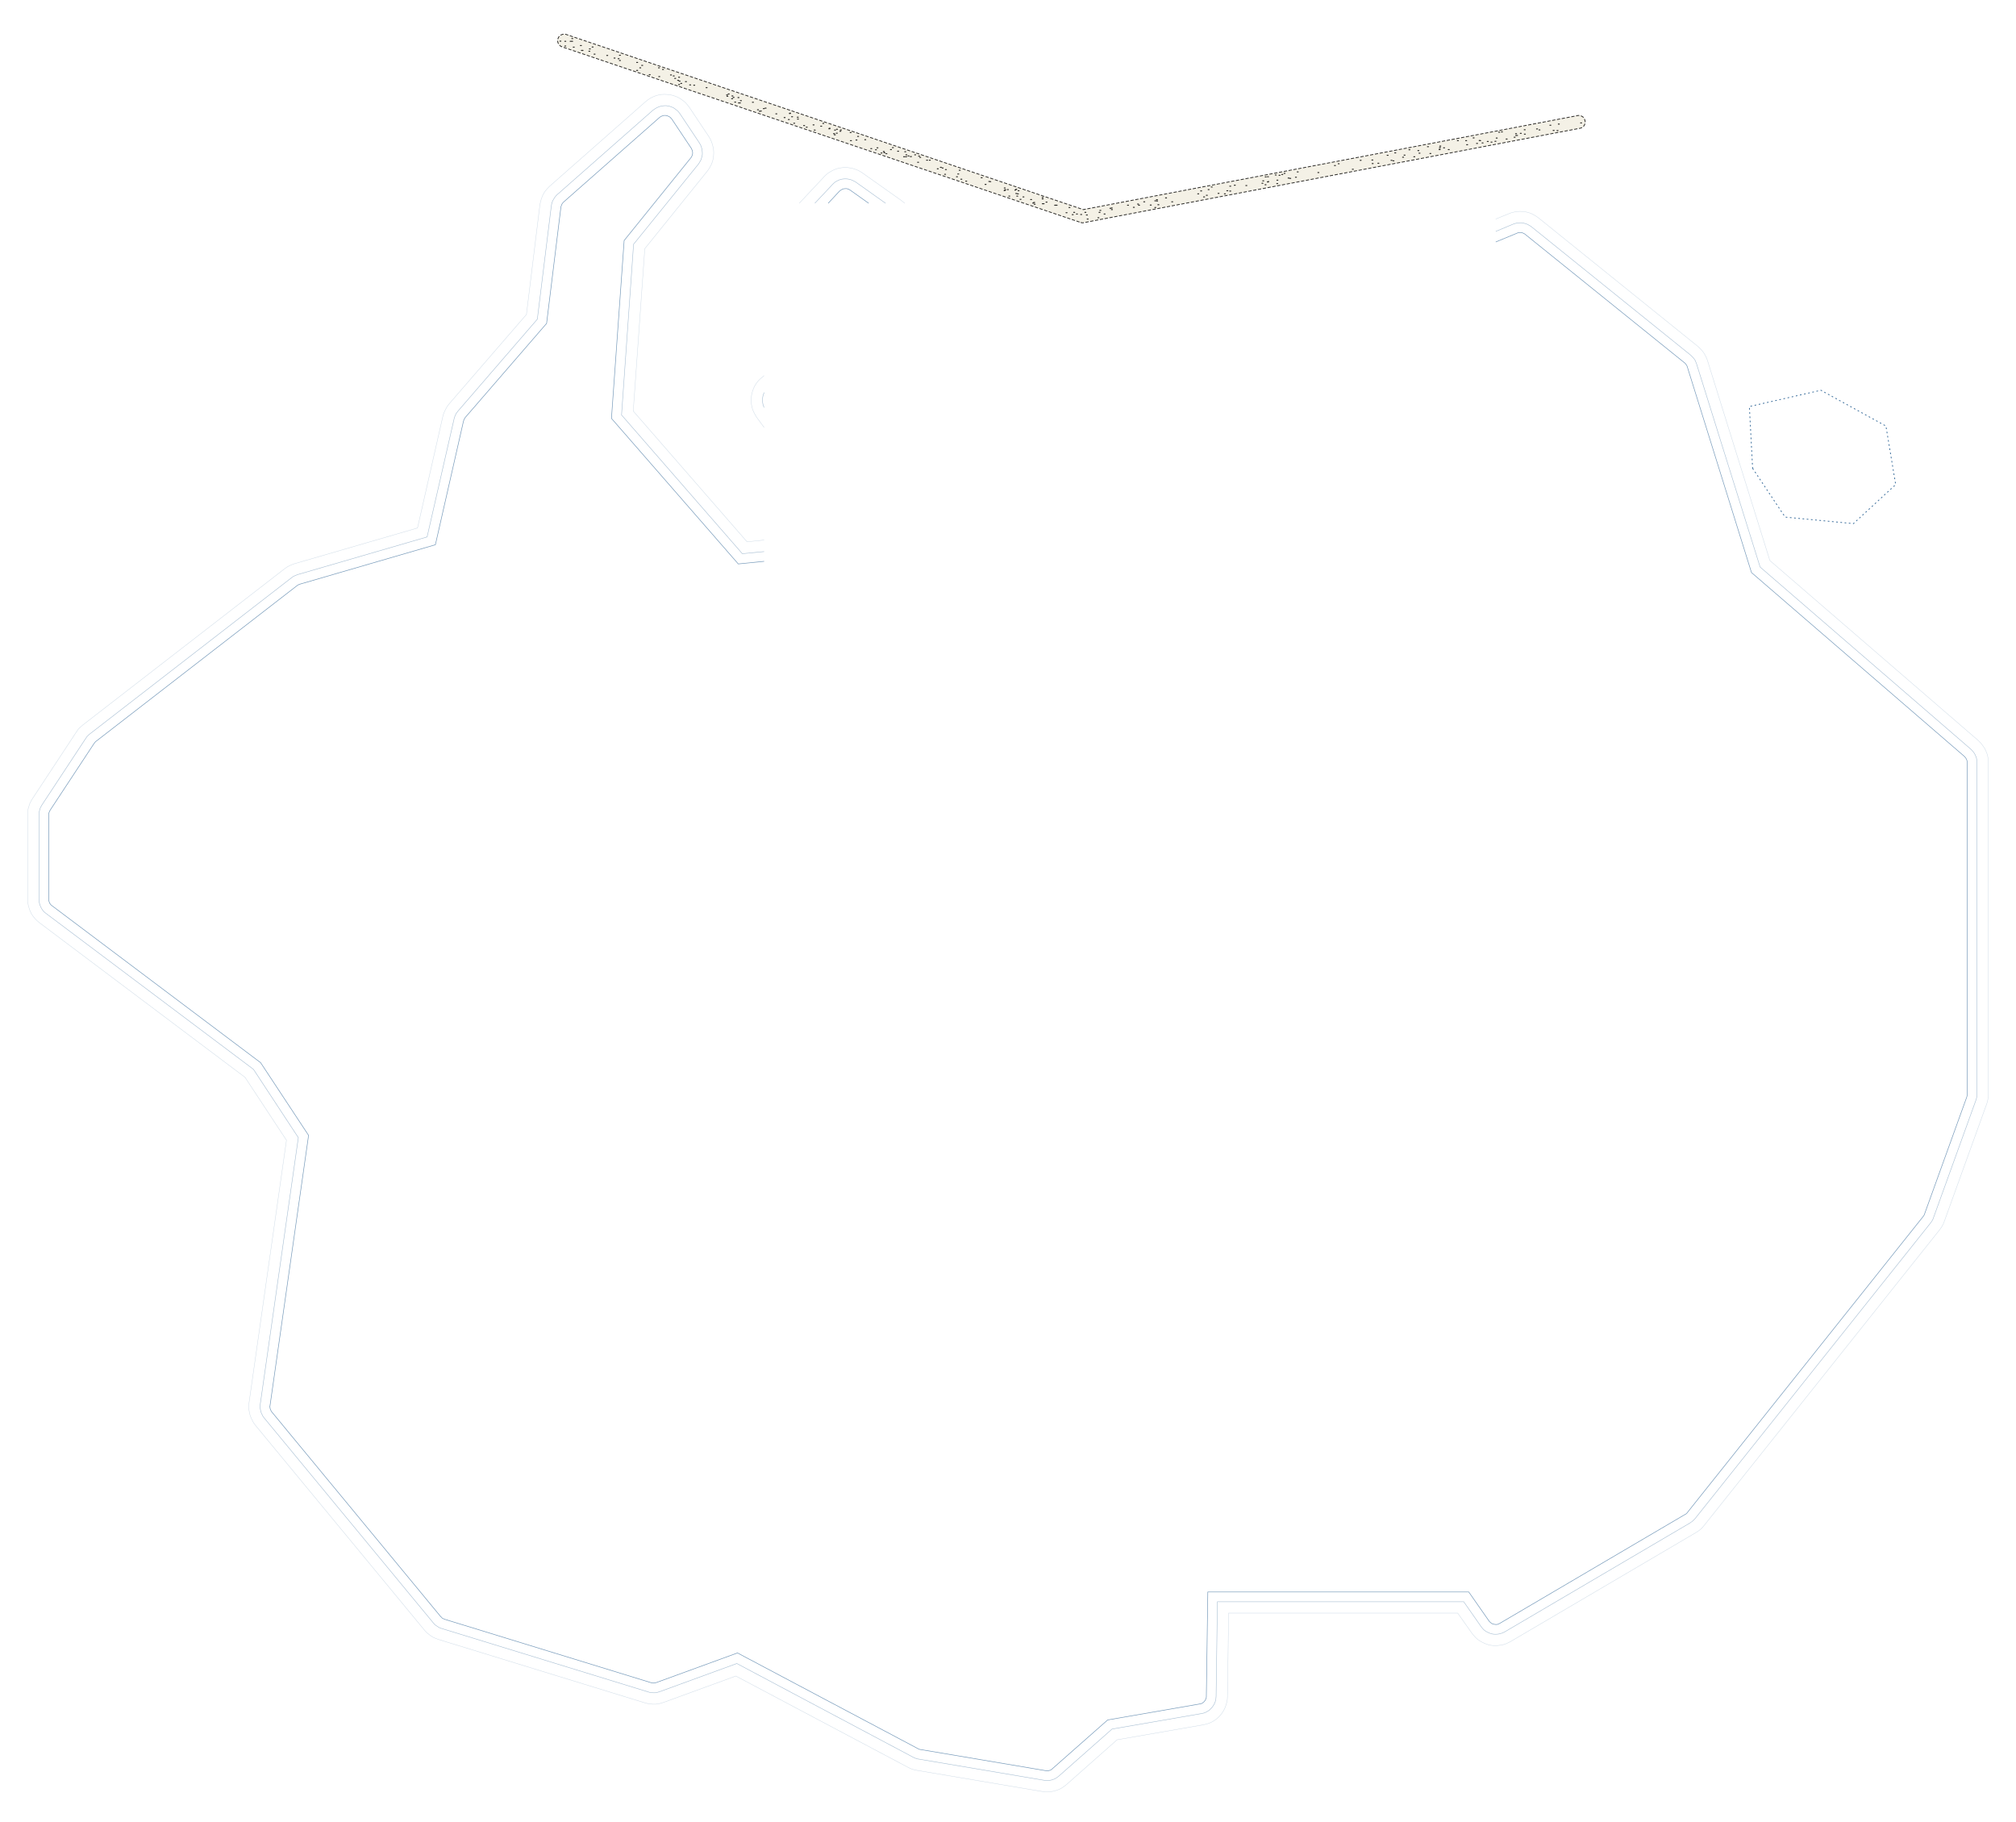
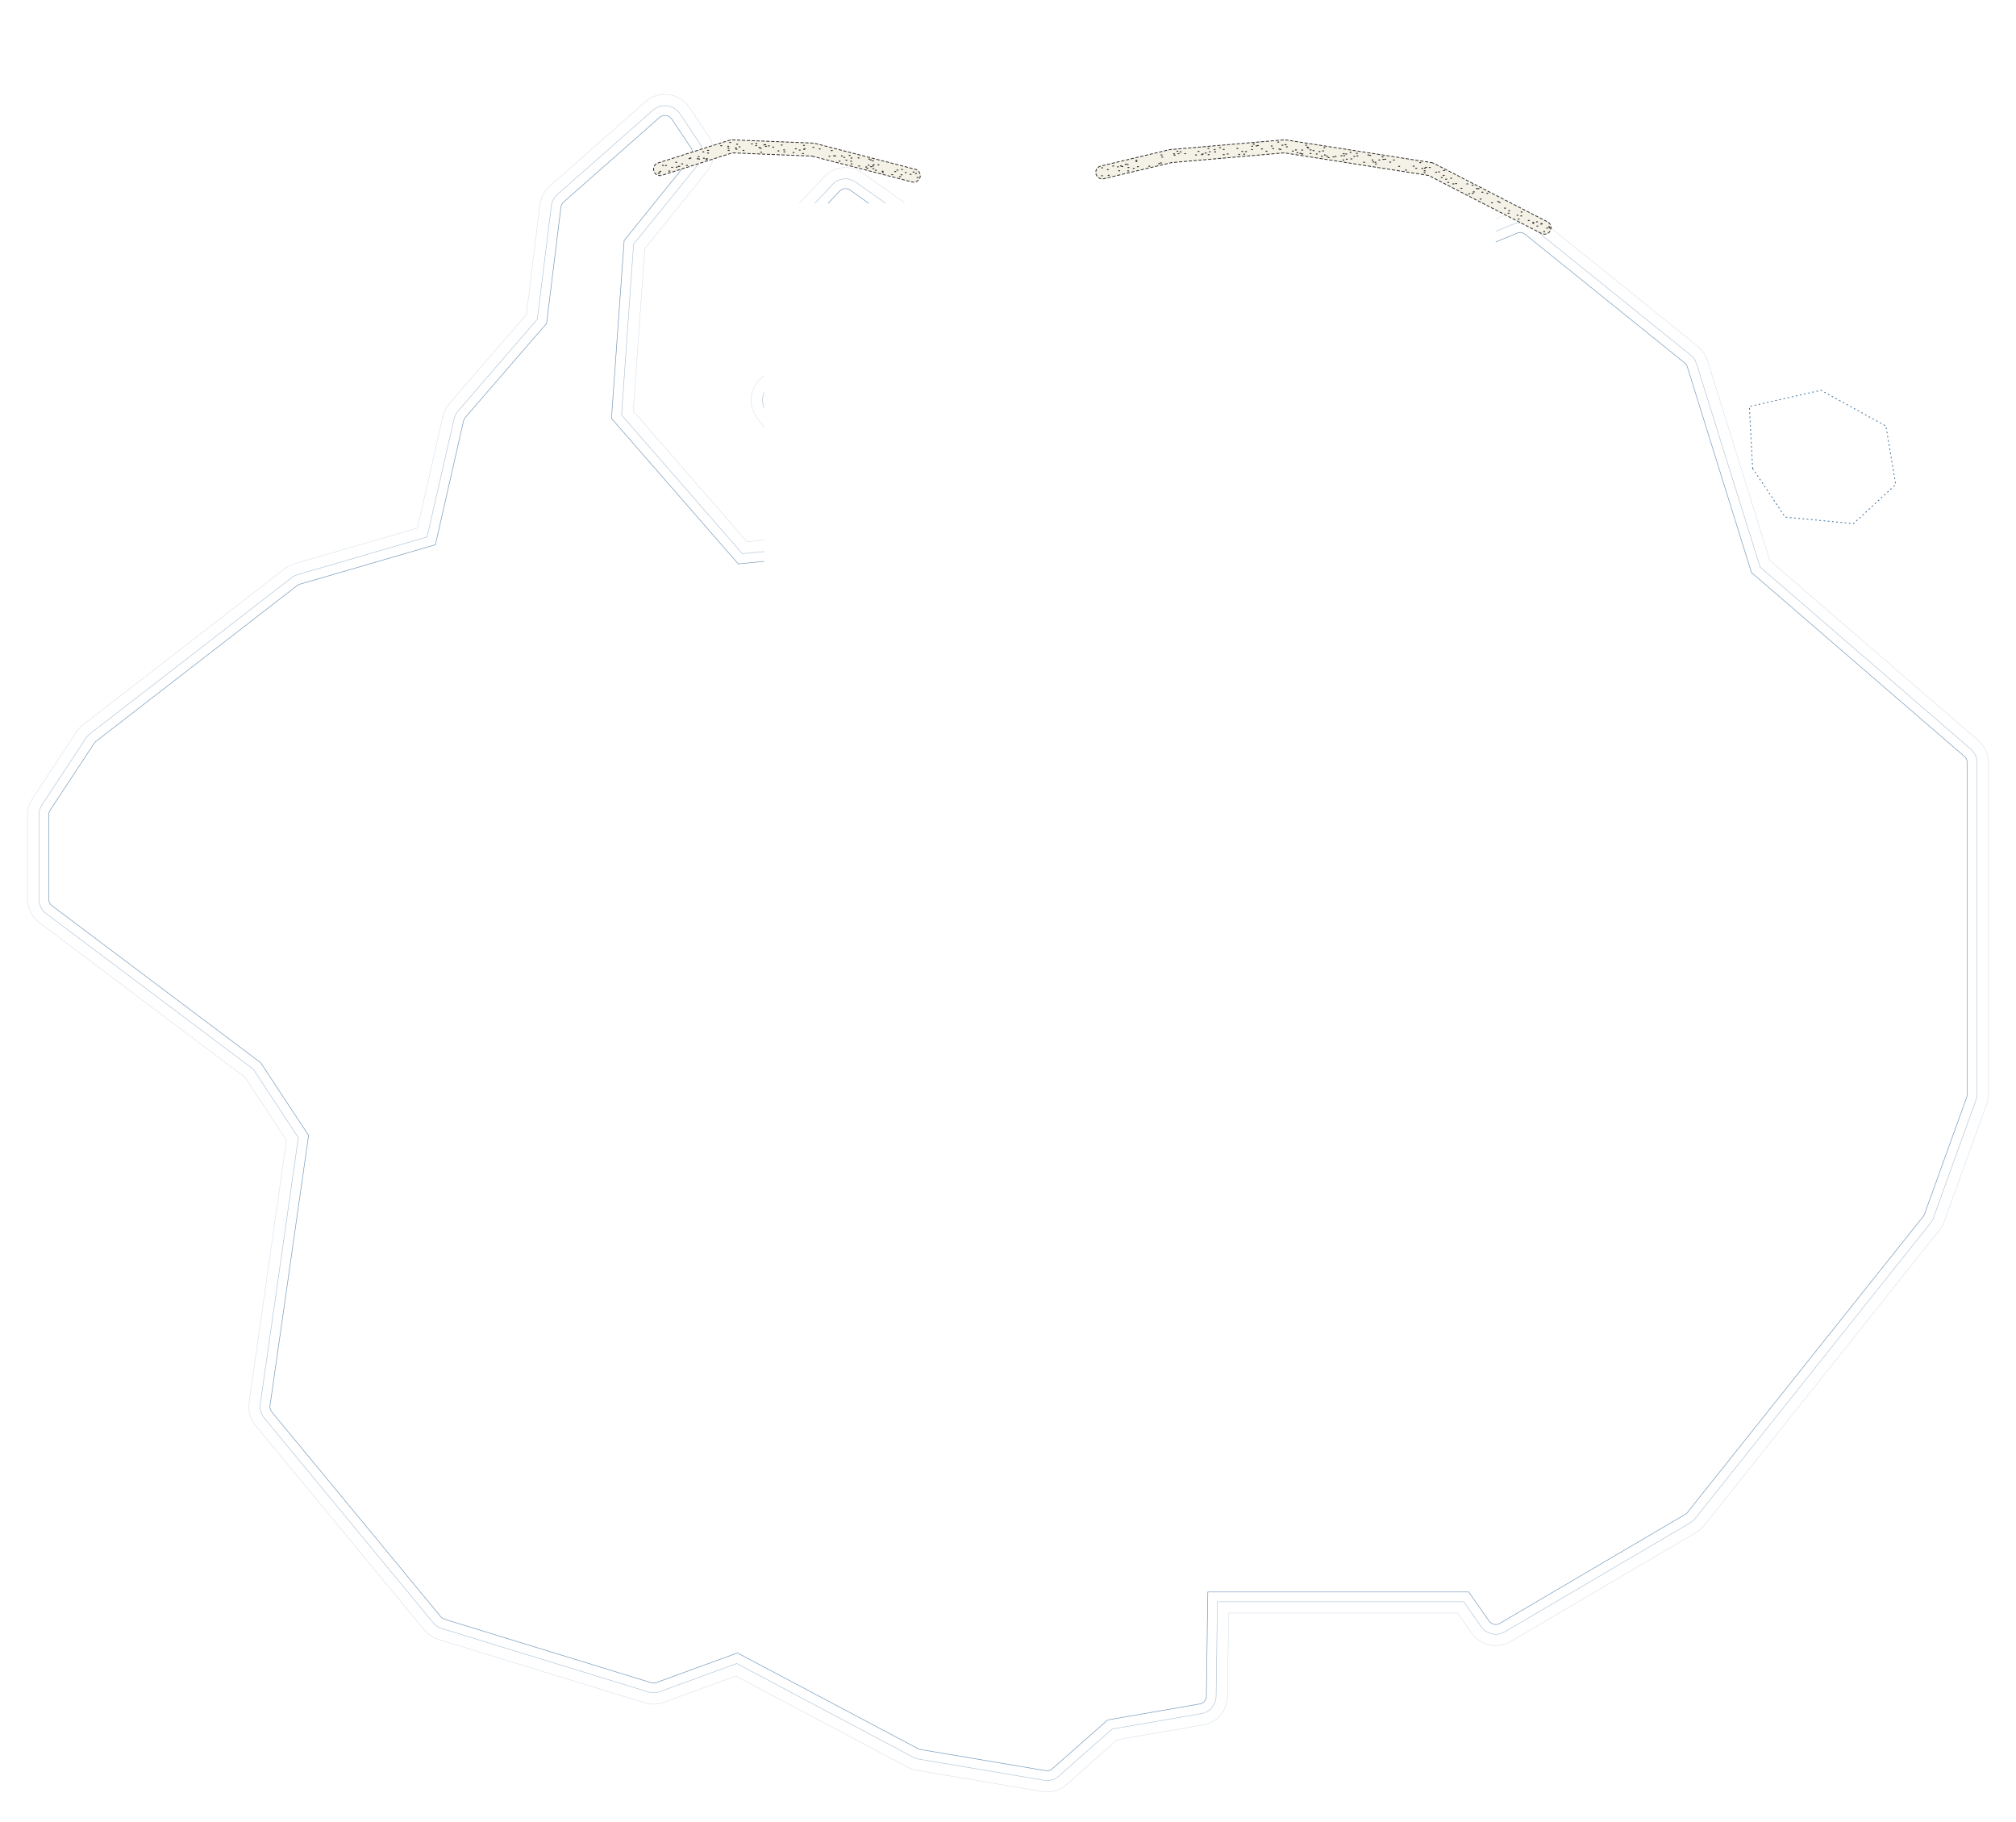
<svg xmlns="http://www.w3.org/2000/svg" viewBox="-620 -580 1240 1120" width="1240" height="1120">
  <path d="M23.2 508.9L23.7 509L24.2 509L24.6 509L25.1 508.9L25.6 508.7L26.1 508.6L26.5 508.3L26.9 508.1L27.3 507.7L61.3 477.7L117.8 467.9L118.3 467.8L118.8 467.7L119.3 467.5L119.7 467.2L120.1 466.9L120.5 466.6L120.8 466.2L121.1 465.9L121.4 465.4L121.6 465L121.8 464.5L121.9 464.1L122 463.6L122 463.1L122.9 399L283.4 399L295.9 416.9L296.2 417.3L296.6 417.6L296.9 417.9L297.3 418.2L297.8 418.5L298.2 418.7L298.7 418.8L299.2 418.9L299.7 419L300.2 419L300.7 419L301.2 418.9L301.6 418.7L302.1 418.5L302.5 418.3L416.5 351.3L416.9 351.1L417.3 350.8L417.6 350.5L417.9 350.1L562.9 168.1L563.2 167.7L563.5 167.2L563.7 166.7L589.7 94.7L589.8 94.3L589.9 93.9L590 93.4L590 93L590 -111L590 -111.5L589.9 -111.9L589.8 -112.4L589.6 -112.9L589.4 -113.3L589.2 -113.7L588.9 -114.1L588.6 -114.5L588.3 -114.8L457.3 -227.9L417.8 -354.5L417.6 -355L417.4 -355.4L417.1 -355.8L416.8 -356.2L416.5 -356.6L416.1 -356.9L318.1 -435.9L317.7 -436.2L317.3 -436.4L316.9 -436.6L316.4 -436.8L316 -436.9L315.5 -437L315 -437L314.5 -437L314 -436.9L313.5 -436.8L313.1 -436.6L300 -431.2M-85.7 -455L-97.1 -463.1L-97.5 -463.3L-97.9 -463.6L-98.4 -463.7L-98.8 -463.9L-99.3 -464L-99.8 -464L-100.3 -464L-100.7 -463.9L-101.2 -463.9L-101.7 -463.7L-102.1 -463.5L-102.5 -463.3L-102.9 -463L-103.3 -462.7L-103.7 -462.4L-110.6 -455M-150 -234.8L-165.9 -233.2L-243.9 -322.7L-236.1 -432.1L-195.1 -482.9L-194.8 -483.3L-194.6 -483.7L-194.4 -484.1L-194.2 -484.6L-194.1 -485L-194 -485.5L-194 -486L-194 -486.5L-194.1 -487L-194.2 -487.5L-194.4 -487.9L-194.6 -488.4L-194.8 -488.8L-206.8 -506.8L-207.1 -507.2L-207.5 -507.5L-207.8 -507.9L-208.3 -508.2L-208.7 -508.4L-209.1 -508.6L-209.6 -508.8L-210.1 -508.9L-210.6 -509L-211.1 -509L-211.6 -509L-212.1 -508.9L-212.6 -508.7L-213 -508.6L-213.5 -508.3L-213.9 -508.1L-214.3 -507.8L-273.3 -455.8L-273.7 -455.4L-274 -455L-274.3 -454.6L-274.5 -454.1L-274.7 -453.6L-274.9 -453.1L-275 -452.6L-283.8 -381.1L-333.8 -323.3L-334.1 -322.9L-334.3 -322.5L-334.6 -322L-334.7 -321.6L-334.9 -321.1L-352.2 -245L-435.4 -220.8L-435.8 -220.6L-436.3 -220.5L-436.7 -220.2L-437.1 -220L-561.1 -124L-561.5 -123.6L-561.8 -123.2L-562.2 -122.7L-589.2 -81.7L-589.4 -81.3L-589.6 -80.9L-589.8 -80.4L-589.9 -80L-590 -79.5L-590 -79L-590 -27L-590 -26.5L-589.9 -26L-589.8 -25.5L-589.6 -25L-589.4 -24.5L-589.1 -24.1L-588.8 -23.7L-588.4 -23.3L-588 -23L-459.7 73.5L-430.2 118.2L-453.9 284.3L-454 284.8L-454 285.3L-453.9 285.8L-453.8 286.4L-453.6 286.8L-453.4 287.3L-453.2 287.8L-452.9 288.2L-348.9 414.2L-348.5 414.5L-348.2 414.9L-347.8 415.2L-347.4 415.4L-346.9 415.6L-346.5 415.8L-219.5 454.8L-219 454.9L-218.6 455L-218.1 455L-217.6 455L-217.2 454.9L-216.7 454.8L-216.3 454.7L-166.4 436.5L-55.3 495.4L-54.9 495.6L-54.4 495.8L-53.8 495.9L23.2 508.9" fill="none" stroke="#3b6e9c" stroke-width="0.35" opacity="0.7" />
  <path d="M22.2 514.8L23.3 515L24.3 515L25.4 514.9L26.5 514.7L27.5 514.4L28.6 514L29.5 513.5L30.4 512.9L31.3 512.2L64 483.3L118.9 473.8L119.9 473.6L121 473.3L122 472.8L122.9 472.3L123.8 471.7L124.6 470.9L125.4 470.1L126 469.3L126.6 468.4L127.1 467.4L127.5 466.4L127.8 465.3L127.9 464.2L128 463.2L128.8 405L280.3 405L291 420.3L291.7 421.2L292.4 422L293.2 422.7L294.1 423.3L295.1 423.8L296.1 424.3L297.1 424.6L298.2 424.9L299.3 425L300.4 425L301.5 424.9L302.5 424.7L303.6 424.4L304.6 424L305.6 423.5L419.6 356.5L420.4 355.9L421.2 355.3L421.9 354.6L422.6 353.9L567.6 171.9L568.3 170.9L568.9 169.8L569.3 168.7L595.3 96.7L595.6 95.8L595.8 94.9L596 94L596 93L596 -111L596 -112L595.8 -113.1L595.6 -114.1L595.2 -115.1L594.8 -116L594.2 -117L593.6 -117.8L592.9 -118.6L592.2 -119.3L462.6 -231.3L423.5 -356.3L423.1 -357.3L422.7 -358.3L422.1 -359.2L421.4 -360.1L420.7 -360.8L419.9 -361.6L321.9 -440.6L321 -441.2L320.1 -441.7L319.1 -442.2L318.1 -442.5L317.1 -442.8L316 -443L315 -443L313.9 -442.9L312.8 -442.8L311.8 -442.5L310.8 -442.2L300 -437.7M-75.3 -455L-93.6 -468L-94.5 -468.5L-95.5 -469L-96.4 -469.4L-97.5 -469.7L-98.5 -469.9L-99.5 -470L-100.6 -470L-101.6 -469.9L-102.7 -469.7L-103.7 -469.4L-104.6 -469L-105.6 -468.5L-106.5 -467.9L-107.3 -467.2L-108 -466.5L-118.8 -455M-150 -338.6L-150 -338.5L-150.4 -337.6L-150.7 -336.6L-150.9 -335.5L-151 -334.5L-151 -333.4L-150.9 -332.4L-150.7 -331.3L-150.4 -330.3L-150 -329.4M-150 -240.8L-163.4 -239.5L-237.7 -324.8L-230.3 -429.8L-190.4 -479.1L-189.8 -480L-189.3 -480.9L-188.8 -481.8L-188.5 -482.9L-188.2 -483.9L-188 -485L-188 -486L-188.1 -487.1L-188.2 -488.2L-188.5 -489.2L-188.8 -490.2L-189.3 -491.2L-189.8 -492.1L-201.8 -510.1L-202.5 -511L-203.2 -511.8L-204.1 -512.5L-205 -513.2L-205.9 -513.8L-206.9 -514.2L-208 -514.6L-209 -514.8L-210.1 -515L-211.2 -515L-212.3 -514.9L-213.4 -514.7L-214.5 -514.4L-215.5 -514L-216.5 -513.5L-217.4 -512.9L-218.3 -512.3L-277.3 -460.3L-278.1 -459.5L-278.8 -458.6L-279.4 -457.6L-280 -456.6L-280.4 -455.6L-280.7 -454.5L-280.9 -453.3L-289.5 -383.7L-338.3 -327.2L-339 -326.3L-339.6 -325.4L-340 -324.5L-340.4 -323.5L-340.7 -322.4L-357.3 -249.8L-437.1 -226.6L-438 -226.2L-439 -225.8L-439.9 -225.3L-440.7 -224.7L-564.7 -128.7L-565.6 -127.9L-566.5 -127L-567.2 -126L-594.2 -85L-594.7 -84.1L-595.2 -83.2L-595.5 -82.2L-595.8 -81.1L-595.9 -80.1L-596 -79L-596 -27L-595.9 -25.9L-595.8 -24.8L-595.5 -23.7L-595.1 -22.6L-594.6 -21.6L-594 -20.6L-593.3 -19.7L-592.5 -18.9L-591.6 -18.2L-464.1 77.6L-436.5 119.6L-459.9 283.4L-460 284.6L-460 285.7L-459.8 286.9L-459.6 288L-459.2 289.1L-458.7 290.1L-458.2 291.1L-457.5 292L-353.5 418L-352.8 418.8L-352 419.5L-351.1 420.1L-350.2 420.7L-349.2 421.2L-348.2 421.5L-221.2 460.5L-220.2 460.8L-219.2 460.9L-218.2 461L-217.2 461L-216.2 460.9L-215.2 460.6L-214.2 460.3L-166.8 443L-58.2 500.7L-57.1 501.2L-56 501.6L-54.8 501.8L22.2 514.8" fill="none" stroke="#3b6e9c" stroke-width="0.3" opacity="0.45" />
  <path d="M21 521.7L22.8 522L24.6 522L26.3 521.8L28.1 521.5L29.8 521L31.5 520.4L33 519.6L34.5 518.6L35.9 517.5L67.1 489.9L120.1 480.7L121.8 480.3L123.5 479.8L125.1 479.1L126.7 478.2L128.1 477.2L129.5 476L130.7 474.7L131.8 473.3L132.7 471.8L133.5 470.2L134.1 468.5L134.6 466.8L134.9 465L135 463.3L135.7 412L276.6 412L285.3 424.3L286.4 425.7L287.6 427L288.9 428.2L290.4 429.2L292 430.1L293.6 430.8L295.3 431.4L297 431.8L298.8 432L300.6 432L302.4 431.8L304.2 431.5L305.9 431L307.5 430.3L309.1 429.5L423.1 362.5L424.5 361.6L425.8 360.6L427 359.5L428.1 358.2L573.1 176.2L574.2 174.6L575.2 172.9L575.9 171.1L601.9 99.1L602.4 97.6L602.7 96.1L602.9 94.6L603 93L603 -111L602.9 -112.7L602.7 -114.4L602.3 -116.1L601.7 -117.7L601 -119.3L600.1 -120.7L599.1 -122.1L598 -123.4L596.8 -124.6L468.6 -235.3L430.2 -358.4L429.6 -360L428.8 -361.6L427.9 -363.1L426.8 -364.5L425.6 -365.8L424.3 -367L326.3 -446L324.9 -447L323.4 -447.9L321.8 -448.7L320.1 -449.3L318.4 -449.7L316.7 -449.9L314.9 -450L313.2 -449.9L311.4 -449.6L309.7 -449.2L308.1 -448.6L300 -445.3M-63.6 -455L-64.1 -455.5L-65.6 -456.7L-89.6 -473.7L-91 -474.6L-92.6 -475.4L-94.2 -476L-95.8 -476.5L-97.5 -476.8L-99.2 -477L-101 -477L-102.7 -476.8L-104.4 -476.5L-106 -476L-107.6 -475.3L-109.1 -474.5L-110.6 -473.6L-111.9 -472.5L-113.1 -471.3L-128.4 -455M-150 -349L-151.1 -348.1L-152.4 -347L-153.6 -345.8L-154.7 -344.4L-155.6 -343L-156.4 -341.4L-157 -339.8L-157.5 -338.2L-157.8 -336.5L-158 -334.8L-158 -333.1L-157.8 -331.3L-157.5 -329.7L-157 -328L-156.3 -326.4L-155.5 -324.9L-154.6 -323.4L-150 -317.1M-150 -247.9L-160.5 -246.8L-230.5 -327.2L-223.4 -427.1L-185 -474.7L-184 -476.1L-183.1 -477.6L-182.3 -479.2L-181.7 -480.9L-181.3 -482.6L-181.1 -484.3L-181 -486.1L-181.1 -487.8L-181.4 -489.5L-181.8 -491.2L-182.4 -492.9L-183.1 -494.5L-184 -496L-196 -514L-197.1 -515.4L-198.3 -516.8L-199.7 -518L-201.1 -519L-202.7 -520L-204.3 -520.7L-206 -521.3L-207.8 -521.7L-209.6 -521.9L-211.4 -522L-213.2 -521.9L-214.9 -521.6L-216.7 -521.1L-218.4 -520.4L-220 -519.6L-221.5 -518.6L-222.9 -517.5L-281.9 -465.5L-283.2 -464.2L-284.4 -462.8L-285.5 -461.2L-286.3 -459.6L-287 -457.8L-287.5 -456L-287.9 -454.2L-296.2 -386.6L-343.6 -331.8L-344.7 -330.4L-345.6 -328.9L-346.4 -327.3L-347.1 -325.7L-347.6 -324L-363.2 -255.3L-439 -233.3L-440.6 -232.7L-442.2 -232L-443.6 -231.2L-445 -230.2L-569 -134.2L-570.5 -132.9L-571.9 -131.5L-573 -129.9L-600 -88.9L-600.9 -87.4L-601.7 -85.8L-602.2 -84.2L-602.7 -82.5L-602.9 -80.7L-603 -79L-603 -27L-602.9 -25.2L-602.6 -23.3L-602.1 -21.5L-601.5 -19.8L-600.7 -18.1L-599.7 -16.6L-598.5 -15.1L-597.2 -13.8L-595.8 -12.6L-469.3 82.5L-443.8 121.2L-466.8 282.5L-467 284.3L-467 286.2L-466.7 288L-466.3 289.9L-465.7 291.6L-464.9 293.3L-464 295L-462.9 296.5L-358.9 422.5L-357.7 423.8L-356.4 424.9L-355 426L-353.5 426.9L-351.9 427.6L-350.3 428.2L-223.3 467.2L-221.7 467.6L-220 467.9L-218.4 468L-216.7 468L-215 467.8L-213.4 467.4L-211.8 466.9L-167.4 450.7L-61.4 506.9L-59.7 507.7L-57.9 508.3L-56 508.7L21 521.7" fill="none" stroke="#3b6e9c" stroke-width="0.25" opacity="0.25" />
  <path d="M458 -292L478 -262L520 -258L546 -282L540 -318L500 -340L456 -330Z" fill="none" stroke="#3b6e9c" stroke-width="0.5" stroke-dasharray="1 1.6" />
-   <path d="M44.7 -443.2L45.1 -443.1L45.5 -443L45.9 -443L46.3 -443L46.7 -443.1L351.7 -501.1L352.1 -501.2L352.5 -501.3L352.9 -501.5L353.2 -501.7L353.5 -501.9L353.8 -502.1L354.1 -502.4L354.3 -502.7L354.5 -503.1L354.7 -503.4L354.8 -503.8L354.9 -504.2L355 -504.6L355 -505L355 -505.4L354.9 -505.7L354.8 -506.1L354.7 -506.5L354.5 -506.9L354.3 -507.2L354.1 -507.5L353.9 -507.8L353.6 -508.1L353.3 -508.3L352.9 -508.5L352.6 -508.7L352.2 -508.8L351.8 -508.9L351.4 -509L351 -509L350.6 -509L350.3 -508.9L46.3 -451.1L-271.7 -558.8L-272.1 -558.9L-272.5 -559L-272.9 -559L-273.3 -559L-273.7 -558.9L-274 -558.9L-274.4 -558.7L-274.8 -558.6L-275.1 -558.4L-275.4 -558.2L-275.7 -557.9L-276 -557.6L-276.3 -557.3L-276.5 -557L-276.6 -556.6L-276.8 -556.3L-276.9 -555.9L-277 -555.5L-277 -555.1L-277 -554.7L-276.9 -554.3L-276.9 -554L-276.7 -553.6L-276.6 -553.2L-276.4 -552.9L-276.2 -552.6L-275.9 -552.3L-275.6 -552L-275.3 -551.7L-275 -551.5L-274.6 -551.4L-274.3 -551.2Z" fill="#f4f1e6" stroke="#2b2a27" stroke-width="0.5" stroke-dasharray="2 1" />
-   <path d="M352.2 -504.4h0.6M92.2 -454.1h0.6M294.8 -493h0.6M-152.3 -511.7h0.6M317.5 -500.2h0.6M169.8 -473.4h0.6M-263 -552h0.6M-64.2 -483.6h0.6M233.2 -484.5h0.6M291.6 -492.1h0.6M120.3 -458.9h0.6M-107.3 -497.8h0.6M-242.3 -544.3h0.6M-55 -484h0.6M-226.5 -538.3h0.6M223.8 -481.6h0.6M159.6 -471.3h0.6M-168.1 -517.2h0.6M136.4 -465.5h0.6M63.6 -451.1h0.6M265.4 -489.3h0.6M237.9 -486h0.6M-257.8 -548.5h0.6M338.5 -503.7h0.6M-84.4 -488.6h0.6M190.6 -473.9h0.6M-11.8 -468.4h0.6M252.8 -485.8h0.6M-228.4 -536.7h0.6M-61.5 -484.1h0.6M63.5 -452.1h0.6M23.4 -455.7h0.6M91.4 -456.4h0.6M-149.4 -513.5h0.6M-137.7 -507.7h0.6M-153 -511.6h0.6M62.7 -451.9h0.6M-106.7 -500h0.6M42.1 -448.4h0.6M-135.1 -506.5h0.6M-113.9 -504.1h0.6M-215 -538.3h0.6M281.5 -493.5h0.6M-150.5 -513.2h0.6M-169.8 -521h0.6M168.4 -472.7h0.6M236.8 -481.1h0.6M-272.6 -554.6h0.6M203.1 -479.3h0.6M282.1 -491h0.6M242.7 -483.3h0.6M-205 -531.8h0.6M122 -459.9h0.6M-41.6 -477.1h0.6M-54.3 -483.2h0.6M289.8 -493.6h0.6M118.5 -462.6h0.6M0.5 -459.4h0.6M-97.1 -498.5h0.6M172.3 -470.5h0.6M317.6 -497.5h0.6M-262.4 -549h0.6M-110.2 -500.8h0.6M158.1 -466.4h0.6M21 -457.7h0.6M156.2 -467.3h0.6M-103.4 -499.3h0.6M-195.8 -527.8h0.6M299.5 -493.1h0.6M-193.3 -527.6h0.6M-31.7 -471.3h0.6M15.2 -455.1h0.6M159.8 -468.3h0.6M-38.5 -475.7h0.6M-30 -475.3h0.6M312.3 -496.7h0.6M90.3 -452.4h0.6M-119.2 -500h0.6M-185.7 -526.1h0.6M21 -458.6h0.6M265.2 -488.2h0.6M-272.6 -551.7h0.6M-40.5 -476.7h0.6M216.6 -481.4h0.6M-29 -469.8h0.6M5.4 -459.4h0.6M4.8 -461h0.6M246.6 -487.9h0.6M-2.3 -464.4h0.6M-257.5 -549.9h0.6M-11.2 -468.3h0.6M-50.1 -481.5h0.6M-165.8 -516.7h0.6M211.8 -475.9h0.6M116.7 -460.8h0.6M249.6 -483.6h0.6M267.9 -489.1h0.6M47.3 -449.4h0.6M133.1 -460.8h0.6M-170 -519.3h0.6M79.7 -454.5h0.6M-67.9 -487h0.6M28.7 -453.8h0.6M-267.4 -551h0.6M259.5 -485.6h0.6M-134.5 -510.2h0.6M-203.2 -530.6h0.6M-269.3 -554.6h0.6M21.6 -454.7h0.6M29.6 -453.8h0.6M13.9 -457.3h0.6M-75.1 -485.5h0.6M44.7 -448.1h0.6M-76.7 -486.8h0.6M4.2 -463.1h0.6M-106.8 -497.1h0.6M-129.6 -507.9h0.6M252.1 -487.4h0.6M165.3 -467.1h0.6M-55.6 -480.2h0.6M-254.6 -546.7h0.6M15.8 -455.5h0.6M-124.1 -501.8h0.6M-172.1 -522.2h0.6M-268.4 -554.6h0.6M59.1 -448.4h0.6M-57.4 -484.8h0.6M-105.5 -500.5h0.6M83.5 -455.9h0.6M21.1 -454.7h0.6M311.3 -495.6h0.6M-207.6 -533.9h0.6M96.9 -458.3h0.6M-2 -463.3h0.6M-14.1 -466.6h0.6M136.4 -462.5h0.6M5.8 -460.8h0.6M123.1 -463.4h0.6M-134.3 -510.4h0.6M-239 -546h0.6M-165.2 -516.7h0.6M300.3 -495.1h0.6M16.1 -454.4h0.6M9.2 -458.9h0.6M-198.4 -529.8h0.6M159.5 -468.1h0.6M-71.1 -489.2h0.6M-60.1 -483.7h0.6M73.5 -453.8h0.6M315.1 -498h0.6M335.3 -499.8h0.6M176.8 -471h0.6M-157.2 -517.1h0.6M224 -479.4h0.6M-76.3 -486.1h0.6M-119.9 -503.2h0.6M-92.5 -496.1h0.6M55.3 -446.1h0.6M-142.8 -510h0.6M37.5 -452.4h0.6M265.2 -488h0.6M-131.8 -504.2h0.6M4.8 -463.6h0.6M7.4 -457.4h0.6M-255.8 -551.1h0.6M-154.1 -512.5h0.6M-164.6 -518.1h0.6M290.1 -493.5h0.6M80.3 -453.8h0.6M306.4 -494.5h0.6M-81.5 -487.9h0.6M-201.3 -528.7h0.6M258 -489.8h0.6M243.6 -484.6h0.6M-88.1 -494.1h0.6M265.6 -490.2h0.6M-133.1 -508.2h0.6M-125.7 -502.8h0.6M-220.7 -534.1h0.6M297.1 -492.6h0.6M173.3 -470.3h0.6M164.4 -472.4h0.6M-239 -542.8h0.6M303.5 -498.9h0.6M134.6 -462.7h0.6M90.3 -456.5h0.6M-173.1 -521.6h0.6M-93.5 -493.9h0.6M-60 -483.7h0.6M56.5 -450.6h0.6M-172.9 -520.8h0.6M-62.8 -484.8h0.6M276.4 -493.5h0.6M48.7 -445.3h0.6M100.7 -455.9h0.6M333.3 -503h0.6M-262 -549h0.6M139.2 -466.1h0.6M-96.9 -493.5h0.6M-225.3 -539.8h0.6M200.8 -478.2h0.6M-80.6 -489.1h0.6M235.6 -481.4h0.6M-48.4 -481.5h0.6M-2.4 -462.8h0.6M-26 -468.6h0.6M-246.8 -545.9h0.6M-205.9 -533.3h0.6M129.2 -461.1h0.6M125 -465h0.6M39.5 -448h0.6M-63 -483.6h0.6M270.8 -488h0.6M301.8 -498.7h0.6M-105.6 -498.1h0.6M40.4 -449.4h0.6M-239.8 -543.9h0.6M-78.1 -485.9h0.6M-212.5 -537.3h0.6M165.4 -469.2h0.6M-16.5 -470.7h0.6M-169.1 -520.1h0.6M227.5 -479.6h0.6M-166.1 -520h0.6M-202.6 -532.5h0.6M326.6 -500.1h0.6M-115.2 -502.4h0.6M337.7 -499.7h0.6M48.2 -447.8h0.6M-129.5 -506.8h0.6M-30.9 -473h0.6M-214.8 -532.9h0.6M312.2 -497.8h0.6M6.2 -462.7h0.6M156.7 -468.8h0.6M-268.3 -556.3h0.6M-103.1 -500.1h0.6M-0.4 -463.4h0.6M166.7 -472.2h0.6M158.2 -471.2h0.6M-43.5 -476.2h0.6M-63.5 -486.7h0.6M286.1 -495.2h0.6M-72.3 -488h0.6M77.1 -452.5h0.6M-39 -472.8h0.6M288.2 -491.8h0.6M-228.4 -541.6h0.6M56 -449.4h0.6M35.7 -449.2h0.6M-202.3 -530.1h0.6M312.8 -496.7h0.6M87.5 -453.9h0.6M-202.6 -528h0.6M325.1 -500.7h0.6M146.3 -465.9h0.6M-110 -501.1h0.6M-275.6 -554.7h0.6M177.9 -474.3h0.6M91.3 -457.2h0.6" fill="none" stroke="#2b2a27" stroke-width="0.6" stroke-linecap="round" />
+   <path d="M-120.6 -484L-59 -468.1L-58.6 -468L-58.2 -468L-57.8 -468L-57.4 -468L-57.1 -468.1L-56.7 -468.2L-56.3 -468.4L-56 -468.6L-55.6 -468.8L-55.3 -469L-55.1 -469.3L-54.8 -469.6L-54.6 -469.9L-54.4 -470.3L-54.2 -470.6L-54.1 -471L-54 -471.4L-54 -471.8L-54 -472.2L-54 -472.6L-54.1 -472.9L-54.2 -473.3L-54.4 -473.7L-54.6 -474L-54.8 -474.4L-55 -474.7L-55.3 -474.9L-55.6 -475.2L-55.9 -475.4L-56.3 -475.6L-56.6 -475.8L-57 -475.9L-119 -491.9L-119.4 -492L-119.8 -492L-169.8 -494L-170.2 -494L-170.5 -494L-170.9 -493.9L-171.2 -493.8L-215.2 -479.8L-215.6 -479.7L-215.9 -479.5L-216.3 -479.3L-216.6 -479.1L-216.9 -478.8L-217.1 -478.5L-217.4 -478.2L-217.6 -477.8L-217.7 -477.5L-217.8 -477.1L-217.9 -476.7L-218 -476.3L-218 -475.9L-218 -475.6L-217.9 -475.2L-217.8 -474.8L-217.7 -474.4L-217.5 -474.1L-217.3 -473.7L-217.1 -473.4L-216.8 -473.1L-216.5 -472.9L-216.2 -472.6L-215.8 -472.4L-215.5 -472.3L-215.1 -472.2L-214.7 -472.1L-214.3 -472L-213.9 -472L-213.6 -472L-213.2 -472.1L-212.8 -472.2L-169.5 -486ZM261.4 -479.7L261 -479.9L260.6 -480L170.6 -494L170.1 -494L169.7 -494L99.7 -488L99.4 -487.9L99.1 -487.9L57.1 -477.9L56.7 -477.8L56.3 -477.6L56 -477.5L55.7 -477.2L55.3 -477L55.1 -476.7L54.8 -476.4L54.6 -476.1L54.4 -475.8L54.2 -475.4L54.1 -475L54.1 -474.6L54 -474.2L54 -473.9L54 -473.5L54.1 -473.1L54.2 -472.7L54.4 -472.3L54.5 -472L54.8 -471.7L55 -471.3L55.3 -471.1L55.6 -470.8L55.9 -470.6L56.2 -470.4L56.6 -470.2L57 -470.1L57.4 -470.1L57.8 -470L58.1 -470L58.5 -470L58.9 -470.1L100.6 -480L169.9 -486L258.7 -472.1L328.2 -436.4L328.5 -436.3L328.9 -436.2L329.3 -436.1L329.7 -436L330.1 -436L330.5 -436L330.8 -436.1L331.2 -436.2L331.6 -436.3L331.9 -436.5L332.3 -436.7L332.6 -436.9L332.9 -437.2L333.1 -437.5L333.4 -437.8L333.6 -438.2L333.7 -438.5L333.8 -438.9L333.9 -439.3L334 -439.7L334 -440.1L334 -440.5L333.9 -440.8L333.8 -441.2L333.7 -441.6L333.5 -441.9L333.3 -442.3L333.1 -442.6L332.8 -442.9L332.5 -443.1L332.2 -443.4L331.8 -443.6L261.8 -479.6Z" fill="#f4f1e6" stroke="#2b2a27" stroke-width="0.5" stroke-dasharray="2 1" />
+   <path d="M134.8 -485.3h0.6M152.6 -490.3h0.6M119 -484.9h0.6M-86.8 -476.5h0.6M225.7 -480.2h0.6M167.3 -488.1h0.6M270.5 -467.8h0.6M-58.4 -474.2h0.6M-187.7 -486.6h0.6M-149.2 -490h0.6M320 -444.4h0.6M-167.3 -488.2h0.6M176.8 -487.8h0.6M194.6 -484.7h0.6M288 -464h0.6M253.3 -480h0.6M184.4 -489h0.6M-56.9 -473.3h0.6M-214.2 -474.6h0.6M94.6 -483.4h0.6M143.8 -486.9h0.6M-163 -487.5h0.6M108.7 -485.5h0.6M-157.8 -491.5h0.6M214.3 -485.7h0.6M-102.5 -484.1h0.6M170.3 -491h0.6M-149.6 -491h0.6M-80 -478.6h0.6M155.9 -488.4h0.6M-120 -489.4h0.6M231.8 -482.1h0.6M183.9 -489.5h0.6M-97.7 -484.4h0.6M332.5 -440.6h0.6M-116.1 -488.4h0.6M322.8 -443.2h0.6M-190.3 -482.2h0.6M86.6 -477.8h0.6M282.2 -466.9h0.6M-139.5 -490.8h0.6M201.2 -483.8h0.6M-137.8 -486.6h0.6M313.8 -445.3h0.6M104.6 -485.5h0.6M121.3 -485.9h0.6M158.7 -487h0.6M267.7 -472.1h0.6M-171.2 -492.4h0.6M-66.7 -471.4h0.6M79.6 -477.5h0.6M-101 -483.2h0.6M93.8 -479.8h0.6M-125.7 -488.2h0.6M-65.5 -475.8h0.6M226 -479.1h0.6M189.6 -485.3h0.6M115.3 -484.7h0.6M68.1 -475h0.6M130.1 -489.2h0.6M-96.8 -480.8h0.6M-83.4 -481.1h0.6M263 -474.1h0.6M-167.7 -489h0.6M240.3 -477.7h0.6M105.9 -486.6h0.6M-130.8 -488.5h0.6M101.8 -485.4h0.6M-71.5 -472.6h0.6M67.3 -477.4h0.6M322.8 -442.7h0.6M123.8 -486.7h0.6M72.1 -479h0.6M329.5 -437.6h0.6M-107.3 -484.2h0.6M204.8 -484.2h0.6M-202.9 -477.7h0.6M-128.4 -487.7h0.6M250.8 -476.5h0.6M-165.4 -489.7h0.6M-81.6 -475.3h0.6M-106.6 -484.1h0.6M78.7 -481.4h0.6M168.5 -490.7h0.6M269.2 -469.8h0.6M315.6 -449.6h0.6M73.8 -477h0.6M141.9 -485h0.6M-85.7 -482.2h0.6M254.5 -476.4h0.6M166.6 -488.3h0.6M-200.7 -479.2h0.6M210.9 -482.3h0.6M-210.7 -478.2h0.6M266.5 -470.8h0.6M308 -450.4h0.6M132.4 -488.1h0.6M170.5 -491h0.6M199.9 -483.5h0.6M-172.2 -488.8h0.6M285.6 -461.1h0.6M126.8 -488h0.6M249.2 -477.8h0.6M-91.9 -477.9h0.6M149.9 -490.1h0.6M-202.5 -477.7h0.6M315.4 -447.2h0.6M185.8 -487.8h0.6M78.7 -480.7h0.6M145 -485.2h0.6M-83.1 -476.3h0.6M210.4 -486.3h0.6M-190.6 -483.6h0.6M-87.5 -477.3h0.6M174.9 -487.1h0.6M195.9 -484h0.6M230.1 -483.5h0.6M-197.8 -478.3h0.6M180.4 -485.4h0.6M-215.1 -473.5h0.6M-84.5 -477.5h0.6M278.6 -464.2h0.6M92.6 -479.4h0.6M73.3 -478.8h0.6M256.9 -477.1h0.6M223.9 -481.6h0.6M179.5 -485.7h0.6M-195.6 -482.8h0.6M-55.9 -470.8h0.6M-65.8 -472.5h0.6M-152.4 -488.8h0.6M244.5 -475.4h0.6M-60.2 -472.8h0.6M-96.5 -479.2h0.6M-92.2 -482.9h0.6M140.8 -488.7h0.6M-155.2 -490.5h0.6M325.1 -443.6h0.6M222.5 -484.4h0.6M127.1 -486.6h0.6M-212.5 -478.3h0.6M259.1 -477h0.6M272.3 -470.4h0.6M256.1 -476.6h0.6M-125.4 -488.5h0.6M-77.3 -474h0.6M-153.2 -489.3h0.6M206 -481.6h0.6M-77.4 -474.7h0.6M331.3 -439.7h0.6M-166.9 -491.3h0.6M207.7 -485.3h0.6M132.4 -484.9h0.6M185.8 -485.6h0.6M-204.1 -477.2h0.6M180.7 -487.7h0.6M325.3 -441h0.6M-152.1 -486.4h0.6M275.3 -467.1h0.6M103.9 -487h0.6M206.2 -485.5h0.6M305.4 -452h0.6M294.5 -461.1h0.6M228.1 -481.6h0.6M206.5 -484.3h0.6M-125.8 -490.6h0.6M-86 -478.4h0.6M273.6 -466.9h0.6M153.4 -490.5h0.6M57.6 -476.8h0.6M165.9 -492.6h0.6M267.9 -475.1h0.6M-185.7 -482h0.6M256 -475h0.6M69.2 -478h0.6M221.4 -484.7h0.6M119.5 -485.3h0.6M-108.7 -487.4h0.6M332.9 -439.8h0.6M-69.6 -474.5h0.6M-150.2 -490.9h0.6M302.1 -455.5h0.6M-184.8 -487.5h0.6M162.8 -488.6h0.6M-110.1 -483.9h0.6M64.4 -477.9h0.6M-126.4 -485.6h0.6M-132.2 -486.2h0.6M-176.7 -490.4h0.6M285.5 -466.1h0.6M286.2 -462h0.6M-68.3 -475.4h0.6M-138 -487.8h0.6M-196.2 -482.5h0.6M161.9 -490.2h0.6M70 -477.6h0.6M-103.9 -480.9h0.6M-187.3 -482.7h0.6M-63.2 -473.9h0.6M94.1 -484.7h0.6M307.6 -448.9h0.6M-141.5 -487.2h0.6M57.5 -471.9h0.6M313.1 -447.6h0.6M-144.7 -489.5h0.6M297.4 -455.3h0.6M-208.6 -474.8h0.6M-147.4 -490.3h0.6M327.9 -442.5h0.6M-206.9 -477.1h0.6M208.1 -482.1h0.6M192.7 -483.9h0.6M290.4 -457.6h0.6M61.1 -475.7h0.6M291.5 -461.8h0.6M146.1 -486.8h0.6M218.7 -480.2h0.6M255.9 -473.8h0.6M301.2 -456.1h0.6M224.4 -480.4h0.6M187.6 -487.4h0.6M-82.9 -478.7h0.6M-172.1 -487.5h0.6M212.7 -483.8h0.6M-214.7 -473.7h0.6M191.3 -486.8h0.6M-83.4 -477.9h0.6M-172.4 -490h0.6M-99.7 -481.5h0.6M116.9 -486.9h0.6M73.6 -474.9h0.6M102.2 -484.6h0.6M283.4 -460.8h0.6M-191.2 -482.4h0.6M193.5 -487.2h0.6M61.6 -472.2h0.6M-155.1 -491.8h0.6M-184.8 -485.9h0.6M289.1 -464h0.6M-96.6 -482.8h0.6M183.1 -490.7h0.6M77 -476.4h0.6M-204.4 -480.2h0.6M177.7 -486.1h0.6M123 -488.7h0.6M123.1 -484.9h0.6M149.8 -488h0.6M180.8 -485.3h0.6M230.6 -482h0.6M-185.5 -482.4h0.6M327.7 -442.2h0.6M237.1 -481.6h0.6M264.8 -474.3h0.6M196.9 -483.1h0.6M171.2 -489.7h0.6M214.6 -484.1h0.6M234.8 -480.3h0.6M150.9 -491.4h0.6M194.3 -489.2h0.6M-84.7 -481.7h0.6" fill="none" stroke="#2b2a27" stroke-width="0.6" stroke-linecap="round" />
</svg>
